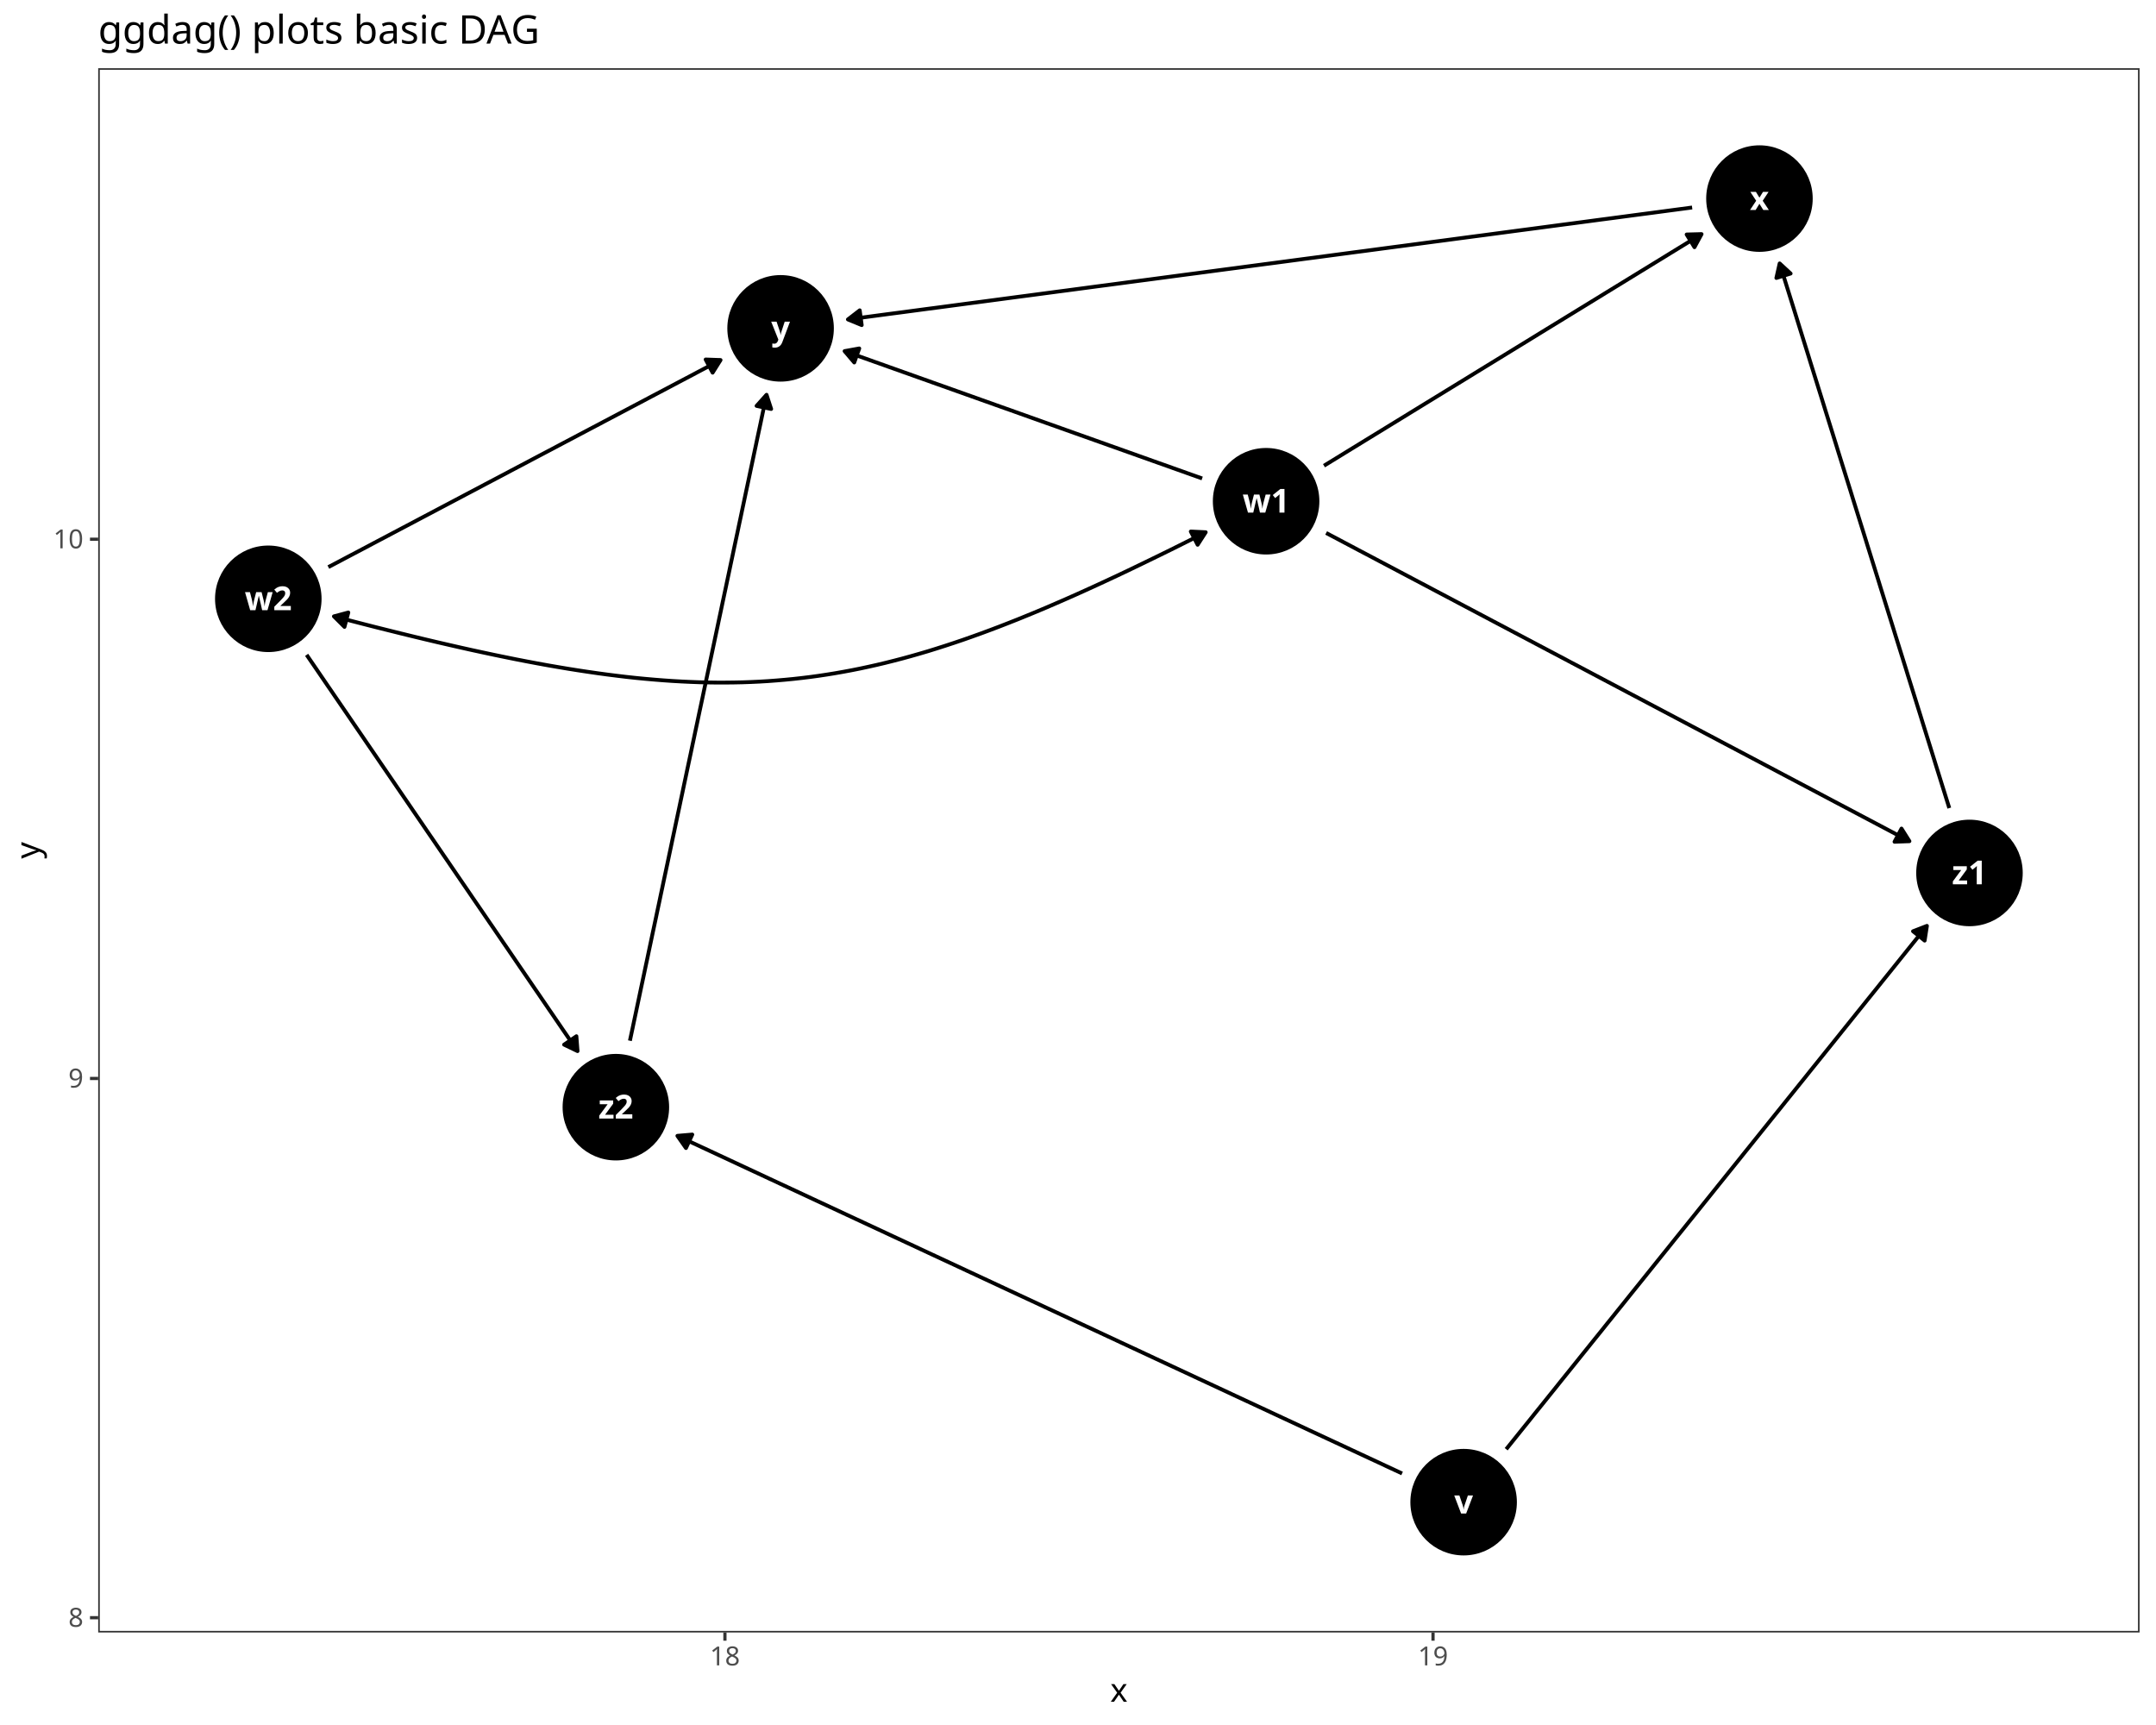
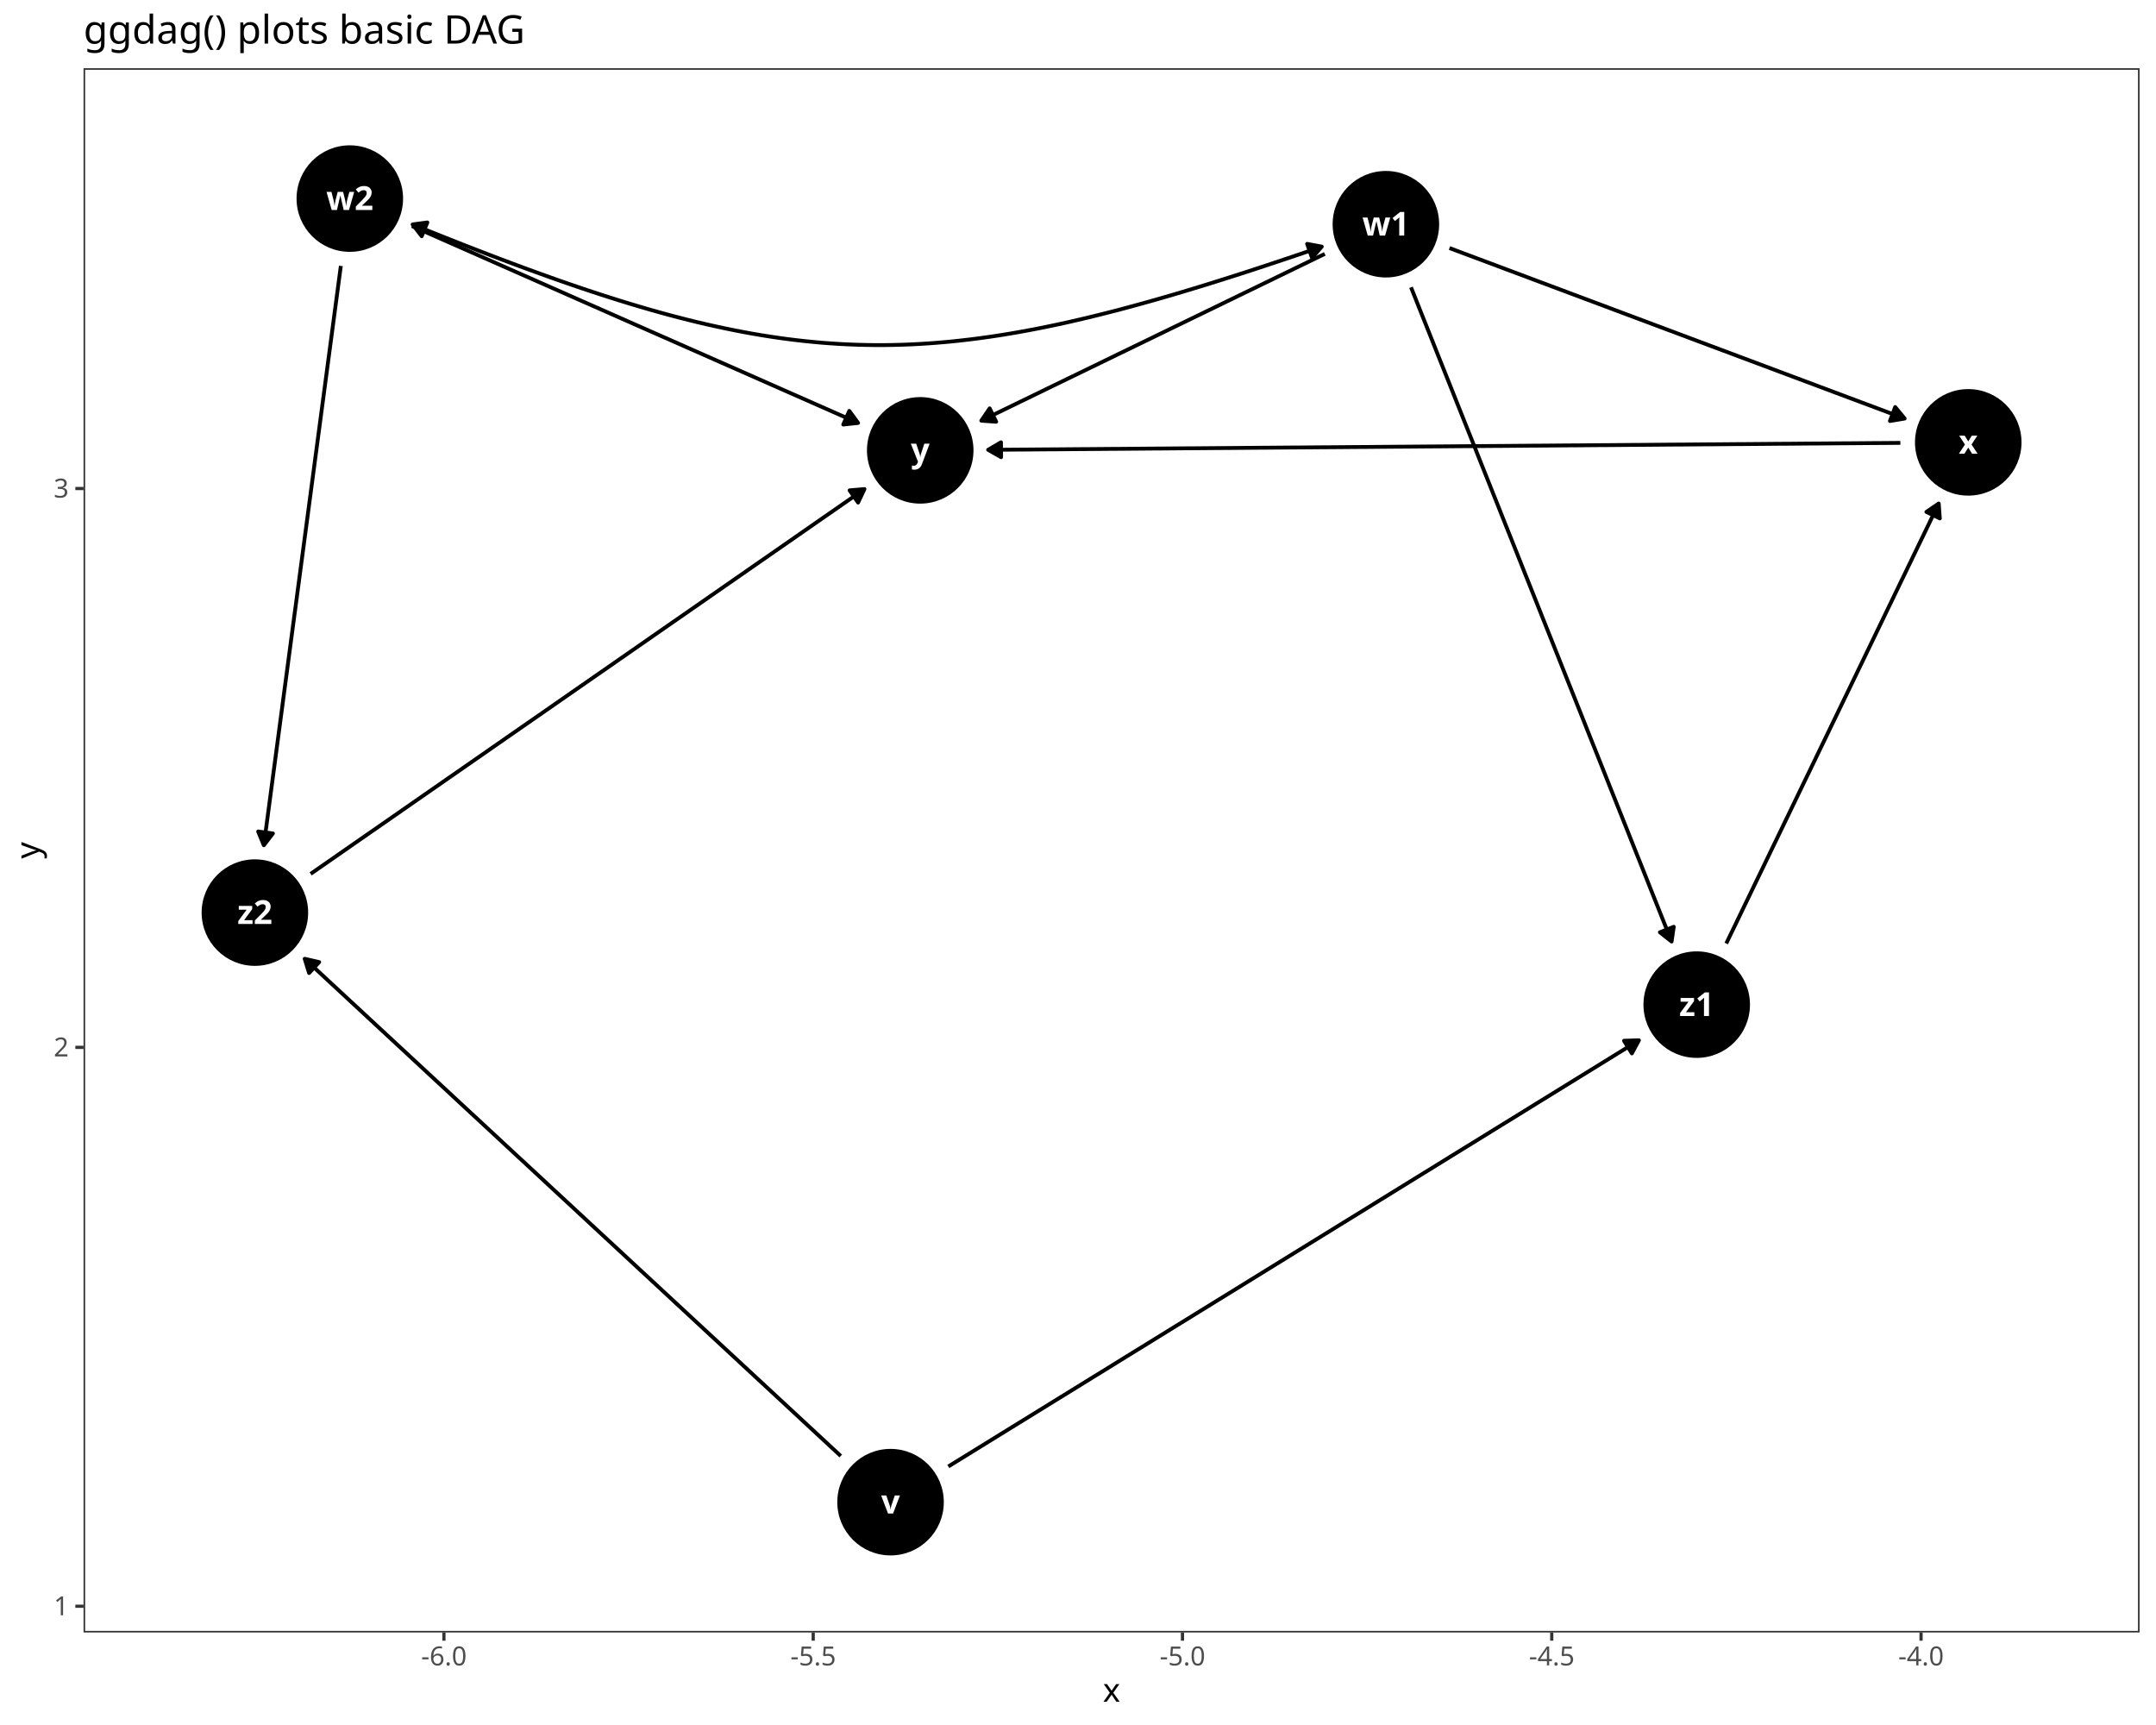
<svg xmlns="http://www.w3.org/2000/svg" class="svglite" data-engine-version="2.0" width="720.00pt" height="576.00pt" viewBox="0 0 720.00 576.00">
  <defs>
    <style type="text/css">
    .svglite line, .svglite polyline, .svglite polygon, .svglite path, .svglite rect, .svglite circle {
      fill: none;
      stroke: #000000;
      stroke-linecap: round;
      stroke-linejoin: round;
      stroke-miterlimit: 10.00;
    }
  </style>
  </defs>
  <rect width="100%" height="100%" style="stroke: none; fill: #FFFFFF;" />
  <defs>
    <clipPath id="cpMC4wMHw3MjAuMDB8MC4wMHw1NzYuMDA=">
      <rect x="0.00" y="0.00" width="720.00" height="576.00" />
    </clipPath>
  </defs>
  <g clip-path="url(#cpMC4wMHw3MjAuMDB8MC4wMHw1NzYuMDA=)">
    <rect x="0.00" y="0.00" width="720.00" height="576.00" style="stroke-width: 1.07; stroke: #FFFFFF; fill: #FFFFFF;" />
  </g>
  <defs>
-     <clipPath id="cpMzIuNzl8NzE0LjUyfDIyLjc4fDU0NS4xMQ==">
-       <rect x="32.79" y="22.78" width="681.73" height="522.33" />
+     <clipPath id="cpMjcuOTB8NzE0LjUyfDIyLjc4fDU0NS4xMQ==">
+       <rect x="27.90" y="22.78" width="686.62" height="522.33" />
    </clipPath>
  </defs>
-   <g clip-path="url(#cpMzIuNzl8NzE0LjUyfDIyLjc4fDU0NS4xMQ==)">
-     <rect x="32.79" y="22.78" width="681.73" height="522.33" style="stroke-width: 1.07; stroke: none; fill: #FFFFFF;" />
-     <polyline points="502.99,483.91 504.14,482.49 505.85,480.36 507.55,478.24 509.26,476.12 510.97,474.00 512.67,471.87 514.38,469.75 516.09,467.63 517.79,465.51 519.50,463.39 521.20,461.26 522.91,459.14 524.62,457.02 526.32,454.90 528.03,452.77 529.74,450.65 531.44,448.53 533.15,446.41 534.86,444.29 536.56,442.16 538.27,440.04 539.97,437.92 541.68,435.80 543.39,433.67 545.09,431.55 546.80,429.43 548.51,427.31 550.21,425.19 551.92,423.06 553.62,420.94 555.33,418.82 557.04,416.70 558.74,414.57 560.45,412.45 562.16,410.33 563.86,408.21 565.57,406.09 567.28,403.96 568.98,401.84 570.69,399.72 572.39,397.60 574.10,395.47 575.81,393.35 577.51,391.23 579.22,389.11 580.93,386.99 582.63,384.86 584.34,382.74 586.04,380.62 587.75,378.50 589.46,376.37 591.16,374.25 592.87,372.13 594.58,370.01 596.28,367.89 597.99,365.76 599.70,363.64 601.40,361.52 603.11,359.40 604.81,357.27 606.52,355.15 608.23,353.03 609.93,350.91 611.64,348.79 613.35,346.66 615.05,344.54 616.76,342.42 618.46,340.30 620.17,338.17 621.88,336.05 623.58,333.93 625.29,331.81 627.00,329.69 628.70,327.56 630.41,325.44 632.12,323.32 633.82,321.20 635.53,319.07 637.23,316.95 638.94,314.83 640.65,312.71 642.35,310.59 643.50,309.16 " style="stroke-width: 1.28; stroke-linecap: butt;" />
-     <polygon points="642.74,314.08 643.50,309.16 638.86,310.96 " style="stroke-width: 1.28; stroke-linecap: butt; fill: #000000;" />
-     <polyline points="468.23,492.01 465.91,490.93 463.05,489.60 460.19,488.26 457.33,486.93 454.47,485.60 451.61,484.27 448.75,482.93 445.89,481.60 443.03,480.27 440.17,478.94 437.31,477.61 434.45,476.27 431.59,474.94 428.73,473.61 425.87,472.28 423.01,470.94 420.15,469.61 417.29,468.28 414.43,466.95 411.57,465.62 408.71,464.28 405.85,462.95 402.99,461.62 400.13,460.29 397.27,458.95 394.41,457.62 391.55,456.29 388.69,454.96 385.83,453.63 382.97,452.29 380.11,450.96 377.25,449.63 374.39,448.30 371.53,446.96 368.67,445.63 365.82,444.30 362.96,442.97 360.10,441.64 357.24,440.30 354.38,438.97 351.52,437.64 348.66,436.31 345.80,434.97 342.94,433.64 340.08,432.31 337.22,430.98 334.36,429.65 331.50,428.31 328.64,426.98 325.78,425.65 322.92,424.32 320.06,422.98 317.20,421.65 314.34,420.32 311.48,418.99 308.62,417.66 305.76,416.32 302.90,414.99 300.04,413.66 297.18,412.33 294.32,410.99 291.46,409.66 288.60,408.33 285.74,407.00 282.88,405.67 280.02,404.33 277.16,403.00 274.30,401.67 271.44,400.34 268.58,399.00 265.72,397.67 262.86,396.34 260.00,395.01 257.14,393.68 254.28,392.34 251.42,391.01 248.57,389.68 245.71,388.35 242.85,387.01 239.99,385.68 237.13,384.35 234.27,383.02 231.41,381.69 228.55,380.35 226.22,379.27 " style="stroke-width: 1.28; stroke-linecap: butt;" />
-     <polygon points="231.19,378.84 226.22,379.27 229.08,383.35 " style="stroke-width: 1.28; stroke-linecap: butt; fill: #000000;" />
-     <polyline points="442.15,155.51 442.79,155.12 444.45,154.10 446.12,153.08 447.78,152.06 449.45,151.03 451.11,150.01 452.78,148.99 454.44,147.97 456.10,146.95 457.77,145.93 459.43,144.91 461.10,143.89 462.76,142.87 464.42,141.85 466.09,140.83 467.75,139.81 469.42,138.79 471.08,137.76 472.75,136.74 474.41,135.72 476.07,134.70 477.74,133.68 479.40,132.66 481.07,131.64 482.73,130.62 484.39,129.60 486.06,128.58 487.72,127.56 489.39,126.54 491.05,125.52 492.72,124.49 494.38,123.47 496.04,122.45 497.71,121.43 499.37,120.41 501.04,119.39 502.70,118.37 504.36,117.35 506.03,116.33 507.69,115.31 509.36,114.29 511.02,113.27 512.68,112.25 514.35,111.22 516.01,110.20 517.68,109.18 519.34,108.16 521.01,107.14 522.67,106.12 524.33,105.10 526.00,104.08 527.66,103.06 529.33,102.04 530.99,101.02 532.65,100.00 534.32,98.98 535.98,97.95 537.65,96.93 539.31,95.91 540.98,94.89 542.64,93.87 544.30,92.85 545.97,91.83 547.63,90.81 549.30,89.79 550.96,88.77 552.62,87.75 554.29,86.73 555.95,85.71 557.62,84.68 559.28,83.66 560.95,82.64 562.61,81.62 564.27,80.60 565.94,79.58 567.60,78.56 568.24,78.17 " style="stroke-width: 1.28; stroke-linecap: butt;" />
-     <polygon points="565.87,82.55 568.24,78.17 563.26,78.30 " style="stroke-width: 1.28; stroke-linecap: butt; fill: #000000;" />
-     <polyline points="401.46,159.76 399.89,159.20 398.25,158.62 396.62,158.04 394.98,157.45 393.34,156.87 391.70,156.29 390.07,155.70 388.43,155.12 386.79,154.54 385.15,153.96 383.51,153.37 381.88,152.79 380.24,152.21 378.60,151.62 376.96,151.04 375.33,150.46 373.69,149.87 372.05,149.29 370.41,148.71 368.78,148.12 367.14,147.54 365.50,146.96 363.86,146.37 362.22,145.79 360.59,145.21 358.95,144.63 357.31,144.04 355.67,143.46 354.04,142.88 352.40,142.29 350.76,141.71 349.12,141.13 347.48,140.54 345.85,139.96 344.21,139.38 342.57,138.79 340.93,138.21 339.30,137.63 337.66,137.04 336.02,136.46 334.38,135.88 332.74,135.30 331.11,134.71 329.47,134.13 327.83,133.55 326.19,132.96 324.56,132.38 322.92,131.80 321.28,131.21 319.64,130.63 318.01,130.05 316.37,129.46 314.73,128.88 313.09,128.30 311.45,127.72 309.82,127.13 308.18,126.55 306.54,125.97 304.90,125.38 303.27,124.80 301.63,124.22 299.99,123.63 298.35,123.05 296.71,122.47 295.08,121.88 293.44,121.30 291.80,120.72 290.16,120.13 288.53,119.55 286.89,118.97 285.25,118.39 283.61,117.80 282.05,117.24 " style="stroke-width: 1.28; stroke-linecap: butt;" />
-     <polygon points="286.95,116.35 282.05,117.24 285.28,121.04 " style="stroke-width: 1.28; stroke-linecap: butt; fill: #000000;" />
-     <polyline points="442.87,177.96 444.17,178.65 446.55,179.90 448.92,181.16 451.29,182.41 453.66,183.67 456.04,184.92 458.41,186.17 460.78,187.43 463.16,188.68 465.53,189.93 467.90,191.19 470.27,192.44 472.65,193.70 475.02,194.95 477.39,196.20 479.76,197.46 482.14,198.71 484.51,199.96 486.88,201.22 489.25,202.47 491.63,203.73 494.00,204.98 496.37,206.23 498.74,207.49 501.12,208.74 503.49,209.99 505.86,211.25 508.24,212.50 510.61,213.75 512.98,215.01 515.35,216.26 517.73,217.52 520.10,218.77 522.47,220.02 524.84,221.28 527.22,222.53 529.59,223.78 531.96,225.04 534.33,226.29 536.71,227.55 539.08,228.80 541.45,230.05 543.82,231.31 546.20,232.56 548.57,233.81 550.94,235.07 553.31,236.32 555.69,237.58 558.06,238.83 560.43,240.08 562.81,241.34 565.18,242.59 567.55,243.84 569.92,245.10 572.30,246.35 574.67,247.61 577.04,248.86 579.41,250.11 581.79,251.37 584.16,252.62 586.53,253.87 588.90,255.13 591.28,256.38 593.65,257.64 596.02,258.89 598.39,260.14 600.77,261.40 603.14,262.65 605.51,263.90 607.89,265.16 610.26,266.41 612.63,267.67 615.00,268.92 617.38,270.17 619.75,271.43 622.12,272.68 624.49,273.93 626.87,275.19 629.24,276.44 631.61,277.70 633.98,278.95 636.36,280.20 637.66,280.89 " style="stroke-width: 1.28; stroke-linecap: butt;" />
-     <polygon points="632.68,281.08 637.66,280.89 635.01,276.67 " style="stroke-width: 1.28; stroke-linecap: butt; fill: #000000;" />
-     <polyline points="109.66,189.36 110.34,189.00 112.07,188.09 113.80,187.18 115.53,186.26 117.25,185.35 118.98,184.44 120.71,183.53 122.44,182.62 124.17,181.70 125.89,180.79 127.62,179.88 129.35,178.97 131.08,178.05 132.81,177.14 134.53,176.23 136.26,175.32 137.99,174.41 139.72,173.49 141.45,172.58 143.17,171.67 144.90,170.76 146.63,169.84 148.36,168.93 150.09,168.02 151.81,167.11 153.54,166.20 155.27,165.28 157.00,164.37 158.73,163.46 160.46,162.55 162.18,161.63 163.91,160.72 165.64,159.81 167.37,158.90 169.10,157.99 170.82,157.07 172.55,156.16 174.28,155.25 176.01,154.34 177.74,153.42 179.46,152.51 181.19,151.60 182.92,150.69 184.65,149.78 186.38,148.86 188.10,147.95 189.83,147.04 191.56,146.13 193.29,145.21 195.02,144.30 196.74,143.39 198.47,142.48 200.20,141.57 201.93,140.65 203.66,139.74 205.39,138.83 207.11,137.92 208.84,137.01 210.57,136.09 212.30,135.18 214.03,134.27 215.75,133.36 217.48,132.44 219.21,131.53 220.94,130.62 222.67,129.71 224.39,128.80 226.12,127.88 227.85,126.97 229.58,126.06 231.31,125.15 233.03,124.23 234.76,123.32 236.49,122.41 238.22,121.50 239.95,120.59 240.63,120.22 " style="stroke-width: 1.28; stroke-linecap: butt;" />
-     <polygon points="237.98,124.44 240.63,120.22 235.65,120.04 " style="stroke-width: 1.28; stroke-linecap: butt; fill: #000000;" />
-     <polyline points="102.40,218.67 102.50,218.81 103.67,220.52 104.85,222.24 106.02,223.95 107.19,225.67 108.36,227.38 109.53,229.10 110.71,230.81 111.88,232.53 113.05,234.24 114.22,235.95 115.40,237.67 116.57,239.38 117.74,241.10 118.91,242.81 120.09,244.53 121.26,246.24 122.43,247.96 123.60,249.67 124.78,251.39 125.95,253.10 127.12,254.82 128.29,256.53 129.46,258.24 130.64,259.96 131.81,261.67 132.98,263.39 134.15,265.10 135.33,266.82 136.50,268.53 137.67,270.25 138.84,271.96 140.02,273.68 141.19,275.39 142.36,277.11 143.53,278.82 144.71,280.53 145.88,282.25 147.05,283.96 148.22,285.68 149.40,287.39 150.57,289.11 151.74,290.82 152.91,292.54 154.08,294.25 155.26,295.97 156.43,297.68 157.60,299.40 158.77,301.11 159.95,302.83 161.12,304.54 162.29,306.25 163.46,307.97 164.64,309.68 165.81,311.40 166.98,313.11 168.15,314.83 169.33,316.54 170.50,318.26 171.67,319.97 172.84,321.69 174.01,323.40 175.19,325.12 176.36,326.83 177.53,328.54 178.70,330.26 179.88,331.97 181.05,333.69 182.22,335.40 183.39,337.12 184.57,338.83 185.74,340.55 186.91,342.26 188.08,343.98 189.26,345.69 190.43,347.41 191.60,349.12 192.77,350.83 192.87,350.98 " style="stroke-width: 1.28; stroke-linecap: butt;" />
-     <polygon points="188.38,348.82 192.87,350.98 192.49,346.01 " style="stroke-width: 1.28; stroke-linecap: butt; fill: #000000;" />
-     <polyline points="565.09,69.29 564.46,69.37 561.16,69.81 557.85,70.25 554.55,70.69 551.25,71.13 547.95,71.56 544.65,72.00 541.35,72.44 538.04,72.88 534.74,73.31 531.44,73.75 528.14,74.19 524.84,74.63 521.53,75.06 518.23,75.50 514.93,75.94 511.63,76.38 508.33,76.81 505.02,77.25 501.72,77.69 498.42,78.13 495.12,78.57 491.82,79.00 488.51,79.44 485.21,79.88 481.91,80.32 478.61,80.75 475.31,81.19 472.01,81.63 468.70,82.07 465.40,82.50 462.10,82.94 458.80,83.38 455.50,83.82 452.19,84.25 448.89,84.69 445.59,85.13 442.29,85.57 438.99,86.01 435.68,86.44 432.38,86.88 429.08,87.32 425.78,87.76 422.48,88.19 419.17,88.63 415.87,89.07 412.57,89.51 409.27,89.94 405.97,90.38 402.67,90.82 399.36,91.26 396.06,91.69 392.76,92.13 389.46,92.57 386.16,93.01 382.85,93.45 379.55,93.88 376.25,94.32 372.95,94.76 369.65,95.20 366.34,95.63 363.04,96.07 359.74,96.51 356.44,96.95 353.14,97.38 349.84,97.82 346.53,98.26 343.23,98.70 339.93,99.13 336.63,99.57 333.33,100.01 330.02,100.45 326.72,100.89 323.42,101.32 320.12,101.76 316.82,102.20 313.51,102.64 310.21,103.07 306.91,103.51 303.61,103.95 300.31,104.39 297.00,104.82 293.70,105.26 290.40,105.70 287.10,106.14 283.80,106.57 283.16,106.66 " style="stroke-width: 1.28; stroke-linecap: butt;" />
-     <polygon points="287.11,103.62 283.16,106.66 287.77,108.56 " style="stroke-width: 1.28; stroke-linecap: butt; fill: #000000;" />
-     <polyline points="650.97,269.83 650.63,268.74 649.92,266.47 649.21,264.19 648.50,261.92 647.79,259.64 647.08,257.37 646.37,255.09 645.67,252.82 644.96,250.55 644.25,248.27 643.54,246.00 642.83,243.72 642.12,241.45 641.42,239.17 640.71,236.90 640.00,234.62 639.29,232.35 638.58,230.07 637.87,227.80 637.16,225.53 636.46,223.25 635.75,220.98 635.04,218.70 634.33,216.43 633.62,214.15 632.91,211.88 632.21,209.60 631.50,207.33 630.79,205.06 630.08,202.78 629.37,200.51 628.66,198.23 627.95,195.96 627.25,193.68 626.54,191.41 625.83,189.13 625.12,186.86 624.41,184.58 623.70,182.31 623.00,180.04 622.29,177.76 621.58,175.49 620.87,173.21 620.16,170.94 619.45,168.66 618.74,166.39 618.04,164.11 617.33,161.84 616.62,159.57 615.91,157.29 615.20,155.02 614.49,152.74 613.78,150.47 613.08,148.19 612.37,145.92 611.66,143.64 610.95,141.37 610.24,139.09 609.53,136.82 608.83,134.55 608.12,132.27 607.41,130.00 606.70,127.72 605.99,125.45 605.28,123.17 604.57,120.90 603.87,118.62 603.16,116.35 602.45,114.08 601.74,111.80 601.03,109.53 600.32,107.25 599.62,104.98 598.91,102.70 598.20,100.43 597.49,98.15 596.78,95.88 596.07,93.60 595.36,91.33 594.66,89.06 594.32,87.96 " style="stroke-width: 1.28; stroke-linecap: butt;" />
-     <polygon points="597.98,91.34 594.32,87.96 593.22,92.82 " style="stroke-width: 1.28; stroke-linecap: butt; fill: #000000;" />
-     <polyline points="210.36,347.51 210.67,346.05 211.23,343.43 211.78,340.80 212.34,338.17 212.89,335.55 213.45,332.92 214.00,330.29 214.56,327.67 215.12,325.04 215.67,322.41 216.23,319.79 216.78,317.16 217.34,314.53 217.89,311.90 218.45,309.28 219.01,306.65 219.56,304.02 220.12,301.40 220.67,298.77 221.23,296.14 221.78,293.52 222.34,290.89 222.90,288.26 223.45,285.64 224.01,283.01 224.56,280.38 225.12,277.76 225.67,275.13 226.23,272.50 226.79,269.88 227.34,267.25 227.90,264.62 228.45,261.99 229.01,259.37 229.56,256.74 230.12,254.11 230.68,251.49 231.23,248.86 231.79,246.23 232.34,243.61 232.90,240.98 233.45,238.35 234.01,235.73 234.57,233.10 235.12,230.47 235.68,227.85 236.23,225.22 236.79,222.59 237.34,219.97 237.90,217.34 238.46,214.71 239.01,212.09 239.57,209.46 240.12,206.83 240.68,204.20 241.23,201.58 241.79,198.95 242.35,196.32 242.90,193.70 243.46,191.07 244.01,188.44 244.57,185.82 245.12,183.19 245.68,180.56 246.24,177.94 246.79,175.31 247.35,172.68 247.90,170.06 248.46,167.43 249.01,164.80 249.57,162.18 250.13,159.55 250.68,156.92 251.24,154.29 251.79,151.67 252.35,149.04 252.90,146.41 253.46,143.79 254.02,141.16 254.57,138.53 255.13,135.91 255.68,133.28 255.99,131.82 " style="stroke-width: 1.28; stroke-linecap: butt;" />
-     <polygon points="257.53,136.56 255.99,131.82 252.66,135.53 " style="stroke-width: 1.28; stroke-linecap: butt; fill: #000000;" />
-     <polyline points="402.65,177.72 402.56,177.77 398.67,179.73 394.85,181.64 391.08,183.52 387.35,185.35 383.68,187.14 380.06,188.89 376.49,190.61 372.96,192.28 369.47,193.91 366.03,195.50 362.63,197.05 359.28,198.56 355.96,200.03 352.67,201.46 349.43,202.86 346.22,204.21 343.04,205.52 339.90,206.80 336.78,208.03 333.70,209.23 330.64,210.39 327.61,211.51 324.61,212.59 321.63,213.64 318.67,214.64 315.73,215.61 312.82,216.54 309.92,217.44 307.04,218.29 304.17,219.11 301.32,219.89 298.48,220.63 295.65,221.34 292.83,222.01 290.02,222.64 287.22,223.24 284.42,223.80 281.63,224.32 278.84,224.81 276.06,225.26 273.27,225.68 270.48,226.06 267.69,226.40 264.90,226.71 262.10,226.98 259.29,227.22 256.48,227.43 253.65,227.60 250.82,227.73 247.97,227.83 245.11,227.89 242.24,227.92 239.34,227.92 236.44,227.88 233.51,227.81 230.56,227.70 227.59,227.56 224.59,227.39 221.57,227.18 218.53,226.94 215.46,226.67 212.36,226.37 209.23,226.03 206.06,225.65 202.87,225.25 199.64,224.81 196.37,224.34 193.07,223.84 189.73,223.31 186.34,222.74 182.92,222.15 179.46,221.52 175.95,220.86 172.39,220.17 168.79,219.44 165.14,218.69 161.44,217.90 157.69,217.09 153.88,216.24 150.03,215.36 146.12,214.46 142.15,213.52 138.12,212.55 134.03,211.55 129.89,210.52 125.68,209.47 121.41,208.38 117.07,207.26 112.66,206.12 111.51,205.81 " style="stroke-width: 1.28; stroke-linecap: butt;" />
-     <polygon points="399.95,181.91 402.65,177.72 397.67,177.48 " style="stroke-width: 1.28; stroke-linecap: butt; fill: #000000;" />
-     <polygon points="116.32,204.52 111.51,205.81 115.04,209.33 " style="stroke-width: 1.28; stroke-linecap: butt; fill: #000000;" />
-     <circle cx="488.78" cy="501.59" r="17.43" style="stroke-width: 0.71; fill: #000000;" />
-     <circle cx="422.82" cy="167.37" r="17.43" style="stroke-width: 0.71; fill: #000000;" />
-     <circle cx="89.60" cy="199.95" r="17.43" style="stroke-width: 0.71; fill: #000000;" />
-     <circle cx="587.57" cy="66.31" r="17.43" style="stroke-width: 0.71; fill: #000000;" />
-     <circle cx="657.71" cy="291.49" r="17.43" style="stroke-width: 0.71; fill: #000000;" />
-     <circle cx="205.67" cy="369.70" r="17.43" style="stroke-width: 0.71; fill: #000000;" />
-     <circle cx="260.68" cy="109.64" r="17.43" style="stroke-width: 0.71; fill: #000000;" />
-     <text x="488.78" y="505.38" text-anchor="middle" style="font-size: 11.04px; font-weight: bold; fill: #FFFFFF; font-family: sans;" textLength="5.52px" lengthAdjust="spacingAndGlyphs">v</text>
-     <text x="422.82" y="171.17" text-anchor="middle" style="font-size: 11.04px; font-weight: bold; fill: #FFFFFF; font-family: sans;" textLength="14.12px" lengthAdjust="spacingAndGlyphs">w1</text>
-     <text x="89.60" y="203.75" text-anchor="middle" style="font-size: 11.04px; font-weight: bold; fill: #FFFFFF; font-family: sans;" textLength="14.12px" lengthAdjust="spacingAndGlyphs">w2</text>
-     <text x="587.57" y="70.11" text-anchor="middle" style="font-size: 11.04px; font-weight: bold; fill: #FFFFFF; font-family: sans;" textLength="5.52px" lengthAdjust="spacingAndGlyphs">x</text>
-     <text x="657.71" y="295.28" text-anchor="middle" style="font-size: 11.04px; font-weight: bold; fill: #FFFFFF; font-family: sans;" textLength="11.66px" lengthAdjust="spacingAndGlyphs">z1</text>
-     <text x="205.67" y="373.49" text-anchor="middle" style="font-size: 11.04px; font-weight: bold; fill: #FFFFFF; font-family: sans;" textLength="11.66px" lengthAdjust="spacingAndGlyphs">z2</text>
-     <text x="260.68" y="113.44" text-anchor="middle" style="font-size: 11.04px; font-weight: bold; fill: #FFFFFF; font-family: sans;" textLength="5.52px" lengthAdjust="spacingAndGlyphs">y</text>
-     <rect x="32.79" y="22.78" width="681.73" height="522.33" style="stroke-width: 1.07; stroke: #333333;" />
+   <g clip-path="url(#cpMjcuOTB8NzE0LjUyfDIyLjc4fDU0NS4xMQ==)">
+     <rect x="27.90" y="22.78" width="686.62" height="522.33" style="stroke-width: 1.07; stroke: none; fill: #FFFFFF;" />
+     <polyline points="316.70,489.68 319.16,488.16 321.88,486.48 324.60,484.80 327.31,483.13 330.03,481.45 332.75,479.77 335.47,478.09 338.19,476.41 340.91,474.74 343.63,473.06 346.35,471.38 349.07,469.70 351.79,468.02 354.51,466.35 357.23,464.67 359.95,462.99 362.67,461.31 365.39,459.63 368.11,457.96 370.83,456.28 373.54,454.60 376.26,452.92 378.98,451.24 381.70,449.57 384.42,447.89 387.14,446.21 389.86,444.53 392.58,442.85 395.30,441.18 398.02,439.50 400.74,437.82 403.46,436.14 406.18,434.46 408.90,432.79 411.62,431.11 414.34,429.43 417.06,427.75 419.77,426.07 422.49,424.40 425.21,422.72 427.93,421.04 430.65,419.36 433.37,417.68 436.09,416.01 438.81,414.33 441.53,412.65 444.25,410.97 446.97,409.29 449.69,407.62 452.41,405.94 455.13,404.26 457.85,402.58 460.57,400.90 463.29,399.23 466.00,397.55 468.72,395.87 471.44,394.19 474.16,392.51 476.88,390.84 479.60,389.16 482.32,387.48 485.04,385.80 487.76,384.12 490.48,382.45 493.20,380.77 495.92,379.09 498.64,377.41 501.36,375.73 504.08,374.06 506.80,372.38 509.52,370.70 512.23,369.02 514.95,367.34 517.67,365.67 520.39,363.99 523.11,362.31 525.83,360.63 528.55,358.95 531.27,357.28 533.99,355.60 536.71,353.92 539.43,352.24 542.15,350.56 544.87,348.89 547.32,347.37 " style="stroke-width: 1.28; stroke-linecap: butt;" />
+     <polygon points="544.96,351.75 547.32,347.37 542.34,347.52 " style="stroke-width: 1.28; stroke-linecap: butt; fill: #000000;" />
+     <polyline points="280.77,486.17 280.25,485.68 278.10,483.69 275.96,481.70 273.81,479.71 271.67,477.72 269.53,475.74 267.38,473.75 265.24,471.76 263.09,469.77 260.95,467.78 258.80,465.79 256.66,463.80 254.52,461.82 252.37,459.83 250.23,457.84 248.08,455.85 245.94,453.86 243.79,451.87 241.65,449.89 239.51,447.90 237.36,445.91 235.22,443.92 233.07,441.93 230.93,439.94 228.78,437.95 226.64,435.97 224.50,433.98 222.35,431.99 220.21,430.00 218.06,428.01 215.92,426.02 213.77,424.04 211.63,422.05 209.49,420.06 207.34,418.07 205.20,416.08 203.05,414.09 200.91,412.11 198.76,410.12 196.62,408.13 194.48,406.14 192.33,404.15 190.19,402.16 188.04,400.17 185.90,398.19 183.75,396.20 181.61,394.21 179.47,392.22 177.32,390.23 175.18,388.24 173.03,386.26 170.89,384.27 168.74,382.28 166.60,380.29 164.46,378.30 162.31,376.31 160.17,374.32 158.02,372.34 155.88,370.35 153.73,368.36 151.59,366.37 149.45,364.38 147.30,362.39 145.16,360.41 143.01,358.42 140.87,356.43 138.72,354.44 136.58,352.45 134.44,350.46 132.29,348.48 130.15,346.49 128.00,344.50 125.86,342.51 123.71,340.52 121.57,338.53 119.43,336.54 117.28,334.56 115.14,332.57 112.99,330.58 110.85,328.59 108.70,326.60 106.56,324.61 104.42,322.63 102.27,320.64 101.75,320.15 " style="stroke-width: 1.28; stroke-linecap: butt;" />
+     <polygon points="106.60,321.26 101.75,320.15 103.22,324.91 " style="stroke-width: 1.28; stroke-linecap: butt; fill: #000000;" />
+     <polyline points="484.05,82.83 484.43,82.96 486.39,83.70 488.36,84.44 490.32,85.17 492.29,85.91 494.25,86.64 496.21,87.38 498.18,88.11 500.14,88.85 502.11,89.59 504.07,90.32 506.04,91.06 508.00,91.79 509.97,92.53 511.93,93.27 513.89,94.00 515.86,94.74 517.82,95.47 519.79,96.21 521.75,96.94 523.72,97.68 525.68,98.42 527.65,99.15 529.61,99.89 531.58,100.62 533.54,101.36 535.50,102.09 537.47,102.83 539.43,103.57 541.40,104.30 543.36,105.04 545.33,105.77 547.29,106.51 549.26,107.24 551.22,107.98 553.18,108.72 555.15,109.45 557.11,110.19 559.08,110.92 561.04,111.66 563.01,112.39 564.97,113.13 566.94,113.87 568.90,114.60 570.86,115.34 572.83,116.07 574.79,116.81 576.76,117.54 578.72,118.28 580.69,119.02 582.65,119.75 584.62,120.49 586.58,121.22 588.55,121.96 590.51,122.69 592.47,123.43 594.44,124.17 596.40,124.90 598.37,125.64 600.33,126.37 602.30,127.11 604.26,127.84 606.23,128.58 608.19,129.32 610.15,130.05 612.12,130.79 614.08,131.52 616.05,132.26 618.01,133.00 619.98,133.73 621.94,134.47 623.91,135.20 625.87,135.94 627.83,136.67 629.80,137.41 631.76,138.15 633.73,138.88 635.69,139.62 636.07,139.76 " style="stroke-width: 1.28; stroke-linecap: butt;" />
+     <polygon points="631.15,140.58 636.07,139.76 632.90,135.91 " style="stroke-width: 1.28; stroke-linecap: butt; fill: #000000;" />
+     <polyline points="442.42,84.78 442.40,84.79 440.83,85.55 439.26,86.31 437.69,87.07 436.11,87.84 434.54,88.60 432.97,89.36 431.40,90.13 429.83,90.89 428.26,91.65 426.69,92.41 425.12,93.18 423.55,93.94 421.98,94.70 420.41,95.46 418.84,96.23 417.27,96.99 415.69,97.75 414.12,98.51 412.55,99.28 410.98,100.04 409.41,100.80 407.84,101.57 406.27,102.33 404.70,103.09 403.13,103.85 401.56,104.62 399.99,105.38 398.42,106.14 396.84,106.90 395.27,107.67 393.70,108.43 392.13,109.19 390.56,109.95 388.99,110.72 387.42,111.48 385.85,112.24 384.28,113.01 382.71,113.77 381.14,114.53 379.57,115.29 378.00,116.06 376.42,116.82 374.85,117.58 373.28,118.34 371.71,119.11 370.14,119.87 368.57,120.63 367.00,121.40 365.43,122.16 363.86,122.92 362.29,123.68 360.72,124.45 359.15,125.21 357.57,125.97 356.00,126.73 354.43,127.50 352.86,128.26 351.29,129.02 349.72,129.78 348.15,130.55 346.58,131.31 345.01,132.07 343.44,132.84 341.87,133.60 340.30,134.36 338.73,135.12 337.15,135.89 335.58,136.65 334.01,137.41 332.44,138.17 330.87,138.94 329.30,139.70 327.73,140.46 327.71,140.47 " style="stroke-width: 1.28; stroke-linecap: butt;" />
+     <polygon points="330.50,136.35 327.71,140.47 332.68,140.83 " style="stroke-width: 1.28; stroke-linecap: butt; fill: #000000;" />
+     <polyline points="471.21,95.94 472.26,98.56 473.30,101.19 474.35,103.83 475.40,106.46 476.45,109.09 477.50,111.72 478.55,114.35 479.59,116.99 480.64,119.62 481.69,122.25 482.74,124.88 483.79,127.52 484.84,130.15 485.89,132.78 486.93,135.41 487.98,138.04 489.03,140.68 490.08,143.31 491.13,145.94 492.18,148.57 493.23,151.21 494.27,153.84 495.32,156.47 496.37,159.10 497.42,161.73 498.47,164.37 499.52,167.00 500.57,169.63 501.61,172.26 502.66,174.90 503.71,177.53 504.76,180.16 505.81,182.79 506.86,185.42 507.91,188.06 508.95,190.69 510.00,193.32 511.05,195.95 512.10,198.59 513.15,201.22 514.20,203.85 515.24,206.48 516.29,209.11 517.34,211.75 518.39,214.38 519.44,217.01 520.49,219.64 521.54,222.28 522.58,224.91 523.63,227.54 524.68,230.17 525.73,232.80 526.78,235.44 527.83,238.07 528.88,240.70 529.92,243.33 530.97,245.97 532.02,248.60 533.07,251.23 534.12,253.86 535.17,256.49 536.22,259.13 537.26,261.76 538.31,264.39 539.36,267.02 540.41,269.66 541.46,272.29 542.51,274.92 543.56,277.55 544.60,280.18 545.65,282.82 546.70,285.45 547.75,288.08 548.80,290.71 549.85,293.35 550.89,295.98 551.94,298.61 552.99,301.24 554.04,303.87 555.09,306.51 556.14,309.14 557.19,311.77 558.23,314.39 " style="stroke-width: 1.28; stroke-linecap: butt;" />
+     <polygon points="554.32,311.31 558.23,314.39 558.95,309.46 " style="stroke-width: 1.28; stroke-linecap: butt; fill: #000000;" />
+     <polyline points="137.56,75.47 137.98,75.65 139.91,76.50 141.83,77.35 143.75,78.20 145.68,79.05 147.60,79.90 149.53,80.75 151.45,81.60 153.37,82.44 155.30,83.29 157.22,84.14 159.15,84.99 161.07,85.84 163.00,86.69 164.92,87.54 166.84,88.39 168.77,89.24 170.69,90.09 172.62,90.94 174.54,91.79 176.47,92.63 178.39,93.48 180.31,94.33 182.24,95.18 184.16,96.03 186.09,96.88 188.01,97.73 189.93,98.58 191.86,99.43 193.78,100.28 195.71,101.13 197.63,101.98 199.56,102.82 201.48,103.67 203.40,104.52 205.33,105.37 207.25,106.22 209.18,107.07 211.10,107.92 213.02,108.77 214.95,109.62 216.87,110.47 218.80,111.32 220.72,112.17 222.65,113.01 224.57,113.86 226.49,114.71 228.42,115.56 230.34,116.41 232.27,117.26 234.19,118.11 236.11,118.96 238.04,119.81 239.96,120.66 241.89,121.51 243.81,122.35 245.74,123.20 247.66,124.05 249.58,124.90 251.51,125.75 253.43,126.60 255.36,127.45 257.28,128.30 259.20,129.15 261.13,130.00 263.05,130.85 264.98,131.70 266.90,132.54 268.83,133.39 270.75,134.24 272.67,135.09 274.60,135.94 276.52,136.79 278.45,137.64 280.37,138.49 282.30,139.34 284.22,140.19 286.14,141.04 286.56,141.22 " style="stroke-width: 1.28; stroke-linecap: butt;" />
+     <polygon points="281.61,141.76 286.56,141.22 283.62,137.20 " style="stroke-width: 1.28; stroke-linecap: butt; fill: #000000;" />
+     <polyline points="113.83,88.79 113.61,90.39 113.29,92.80 112.97,95.21 112.65,97.62 112.33,100.03 112.01,102.43 111.69,104.84 111.37,107.25 111.05,109.66 110.73,112.07 110.41,114.48 110.09,116.88 109.77,119.29 109.45,121.70 109.13,124.11 108.81,126.52 108.49,128.93 108.17,131.33 107.85,133.74 107.53,136.15 107.21,138.56 106.89,140.97 106.57,143.38 106.25,145.78 105.93,148.19 105.61,150.60 105.29,153.01 104.97,155.42 104.65,157.83 104.33,160.23 104.01,162.64 103.69,165.05 103.37,167.46 103.05,169.87 102.73,172.27 102.41,174.68 102.09,177.09 101.77,179.50 101.45,181.91 101.13,184.32 100.81,186.72 100.49,189.13 100.17,191.54 99.85,193.95 99.53,196.36 99.21,198.77 98.89,201.17 98.57,203.58 98.24,205.99 97.92,208.40 97.60,210.81 97.28,213.22 96.96,215.62 96.64,218.03 96.32,220.44 96.00,222.85 95.68,225.26 95.36,227.66 95.04,230.07 94.72,232.48 94.40,234.89 94.08,237.30 93.76,239.71 93.44,242.11 93.12,244.52 92.80,246.93 92.48,249.34 92.16,251.75 91.84,254.16 91.52,256.56 91.20,258.97 90.88,261.38 90.56,263.79 90.24,266.20 89.92,268.61 89.60,271.01 89.28,273.42 88.96,275.83 88.64,278.24 88.32,280.65 88.11,282.25 " style="stroke-width: 1.28; stroke-linecap: butt;" />
+     <polygon points="86.21,277.65 88.11,282.25 91.14,278.30 " style="stroke-width: 1.28; stroke-linecap: butt; fill: #000000;" />
+     <polyline points="634.63,147.88 632.56,147.90 629.02,147.93 625.48,147.95 621.95,147.98 618.41,148.01 614.88,148.03 611.34,148.06 607.81,148.09 604.27,148.11 600.74,148.14 597.20,148.17 593.67,148.19 590.13,148.22 586.60,148.25 583.06,148.28 579.53,148.30 575.99,148.33 572.46,148.36 568.92,148.38 565.38,148.41 561.85,148.44 558.31,148.46 554.78,148.49 551.24,148.52 547.71,148.55 544.17,148.57 540.64,148.60 537.10,148.63 533.57,148.65 530.03,148.68 526.50,148.71 522.96,148.73 519.43,148.76 515.89,148.79 512.36,148.81 508.82,148.84 505.29,148.87 501.75,148.90 498.21,148.92 494.68,148.95 491.14,148.98 487.61,149.00 484.07,149.03 480.54,149.06 477.00,149.08 473.47,149.11 469.93,149.14 466.40,149.16 462.86,149.19 459.33,149.22 455.79,149.25 452.26,149.27 448.72,149.30 445.19,149.33 441.65,149.35 438.11,149.38 434.58,149.41 431.04,149.43 427.51,149.46 423.97,149.49 420.44,149.51 416.90,149.54 413.37,149.57 409.83,149.60 406.30,149.62 402.76,149.65 399.23,149.68 395.69,149.70 392.16,149.73 388.62,149.76 385.09,149.78 381.55,149.81 378.02,149.84 374.48,149.87 370.94,149.89 367.41,149.92 363.87,149.95 360.34,149.97 356.80,150.00 353.27,150.03 349.73,150.05 346.20,150.08 342.66,150.11 339.13,150.13 335.59,150.16 332.06,150.19 329.99,150.20 " style="stroke-width: 1.28; stroke-linecap: butt;" />
+     <polygon points="334.28,147.68 329.99,150.20 334.32,152.66 " style="stroke-width: 1.28; stroke-linecap: butt; fill: #000000;" />
+     <polyline points="576.49,315.04 576.70,314.60 577.61,312.70 578.53,310.81 579.45,308.91 580.36,307.01 581.28,305.12 582.19,303.22 583.11,301.32 584.03,299.43 584.94,297.53 585.86,295.63 586.77,293.74 587.69,291.84 588.61,289.95 589.52,288.05 590.44,286.15 591.35,284.26 592.27,282.36 593.19,280.46 594.10,278.57 595.02,276.67 595.93,274.77 596.85,272.88 597.77,270.98 598.68,269.08 599.60,267.19 600.51,265.29 601.43,263.39 602.34,261.50 603.26,259.60 604.18,257.71 605.09,255.81 606.01,253.91 606.92,252.02 607.84,250.12 608.76,248.22 609.67,246.33 610.59,244.43 611.50,242.53 612.42,240.64 613.34,238.74 614.25,236.84 615.17,234.95 616.08,233.05 617.00,231.15 617.92,229.26 618.83,227.36 619.75,225.47 620.66,223.57 621.58,221.67 622.50,219.78 623.41,217.88 624.33,215.98 625.24,214.09 626.16,212.19 627.08,210.29 627.99,208.40 628.91,206.50 629.82,204.60 630.74,202.71 631.66,200.81 632.57,198.91 633.49,197.02 634.40,195.12 635.32,193.23 636.24,191.33 637.15,189.43 638.07,187.54 638.98,185.64 639.90,183.74 640.81,181.85 641.73,179.95 642.65,178.05 643.56,176.16 644.48,174.26 645.39,172.36 646.31,170.47 647.23,168.57 647.44,168.13 " style="stroke-width: 1.28; stroke-linecap: butt;" />
+     <polygon points="647.81,173.10 647.44,168.13 643.32,170.93 " style="stroke-width: 1.28; stroke-linecap: butt; fill: #000000;" />
+     <polyline points="103.74,291.79 105.32,290.70 107.56,289.14 109.81,287.58 112.05,286.02 114.29,284.46 116.54,282.90 118.78,281.34 121.03,279.78 123.27,278.22 125.52,276.67 127.76,275.11 130.00,273.55 132.25,271.99 134.49,270.43 136.74,268.87 138.98,267.31 141.23,265.75 143.47,264.19 145.72,262.63 147.96,261.07 150.20,259.51 152.45,257.96 154.69,256.40 156.94,254.84 159.18,253.28 161.43,251.72 163.67,250.16 165.91,248.60 168.16,247.04 170.40,245.48 172.65,243.92 174.89,242.36 177.14,240.81 179.38,239.25 181.63,237.69 183.87,236.13 186.11,234.57 188.36,233.01 190.60,231.45 192.85,229.89 195.09,228.33 197.34,226.77 199.58,225.21 201.82,223.66 204.07,222.10 206.31,220.54 208.56,218.98 210.80,217.42 213.05,215.86 215.29,214.30 217.53,212.74 219.78,211.18 222.02,209.62 224.27,208.06 226.51,206.51 228.76,204.95 231.00,203.39 233.25,201.83 235.49,200.27 237.73,198.71 239.98,197.15 242.22,195.59 244.47,194.03 246.71,192.47 248.96,190.91 251.20,189.35 253.44,187.80 255.69,186.24 257.93,184.68 260.18,183.12 262.42,181.56 264.67,180.00 266.91,178.44 269.16,176.88 271.40,175.32 273.64,173.76 275.89,172.20 278.13,170.65 280.38,169.09 282.62,167.53 284.87,165.97 287.11,164.41 288.69,163.31 " style="stroke-width: 1.28; stroke-linecap: butt;" />
+     <polygon points="286.56,167.82 288.69,163.31 283.72,163.73 " style="stroke-width: 1.28; stroke-linecap: butt; fill: #000000;" />
+     <polyline points="441.41,82.35 439.95,82.86 435.58,84.36 431.28,85.82 427.04,87.24 422.85,88.63 418.73,89.99 414.67,91.31 410.66,92.59 406.71,93.84 402.81,95.06 398.97,96.23 395.18,97.38 391.43,98.49 387.74,99.56 384.09,100.60 380.49,101.60 376.93,102.57 373.42,103.51 369.94,104.40 366.51,105.26 363.11,106.09 359.75,106.88 356.43,107.64 353.14,108.36 349.88,109.04 346.65,109.69 343.46,110.30 340.29,110.88 337.15,111.42 334.03,111.93 330.94,112.40 327.87,112.83 324.82,113.23 321.79,113.59 318.78,113.92 315.78,114.21 312.80,114.46 309.84,114.68 306.88,114.86 303.94,115.01 301.01,115.12 298.08,115.19 295.17,115.23 292.25,115.23 289.34,115.19 286.44,115.12 283.53,115.01 280.62,114.87 277.72,114.68 274.80,114.47 271.89,114.21 268.96,113.92 266.03,113.59 263.09,113.23 260.14,112.83 257.18,112.39 254.20,111.92 251.21,111.41 248.20,110.86 245.17,110.27 242.13,109.65 239.06,108.99 235.97,108.30 232.86,107.57 229.72,106.80 226.56,105.99 223.37,105.15 220.15,104.27 216.90,103.35 213.61,102.39 210.30,101.40 206.94,100.37 203.55,99.30 200.13,98.20 196.66,97.06 193.15,95.88 189.60,94.66 186.01,93.41 182.37,92.11 178.68,90.78 174.95,89.42 171.16,88.01 167.33,86.57 163.44,85.09 159.50,83.57 155.51,82.02 151.45,80.42 147.34,78.79 143.17,77.12 138.94,75.42 137.79,74.94 " style="stroke-width: 1.28; stroke-linecap: butt;" />
+     <polygon points="438.16,86.13 441.41,82.35 436.52,81.43 " style="stroke-width: 1.28; stroke-linecap: butt; fill: #000000;" />
+     <polygon points="142.72,74.28 137.79,74.94 140.83,78.89 " style="stroke-width: 1.28; stroke-linecap: butt; fill: #000000;" />
+     <circle cx="297.40" cy="501.59" r="17.43" style="stroke-width: 0.71; fill: #000000;" />
+     <circle cx="462.82" cy="74.87" r="17.43" style="stroke-width: 0.71; fill: #000000;" />
+     <circle cx="116.82" cy="66.31" r="17.43" style="stroke-width: 0.71; fill: #000000;" />
+     <circle cx="657.30" cy="147.71" r="17.43" style="stroke-width: 0.71; fill: #000000;" />
+     <circle cx="307.31" cy="150.38" r="17.43" style="stroke-width: 0.71; fill: #000000;" />
+     <circle cx="566.62" cy="335.46" r="17.43" style="stroke-width: 0.71; fill: #000000;" />
+     <circle cx="85.12" cy="304.73" r="17.43" style="stroke-width: 0.71; fill: #000000;" />
+     <text x="297.40" y="505.38" text-anchor="middle" style="font-size: 11.04px; font-weight: bold; fill: #FFFFFF; font-family: sans;" textLength="5.52px" lengthAdjust="spacingAndGlyphs">v</text>
+     <text x="462.82" y="78.67" text-anchor="middle" style="font-size: 11.04px; font-weight: bold; fill: #FFFFFF; font-family: sans;" textLength="14.12px" lengthAdjust="spacingAndGlyphs">w1</text>
+     <text x="116.82" y="70.11" text-anchor="middle" style="font-size: 11.04px; font-weight: bold; fill: #FFFFFF; font-family: sans;" textLength="14.12px" lengthAdjust="spacingAndGlyphs">w2</text>
+     <text x="657.30" y="151.51" text-anchor="middle" style="font-size: 11.04px; font-weight: bold; fill: #FFFFFF; font-family: sans;" textLength="5.52px" lengthAdjust="spacingAndGlyphs">x</text>
+     <text x="307.31" y="154.18" text-anchor="middle" style="font-size: 11.04px; font-weight: bold; fill: #FFFFFF; font-family: sans;" textLength="5.52px" lengthAdjust="spacingAndGlyphs">y</text>
+     <text x="566.62" y="339.26" text-anchor="middle" style="font-size: 11.04px; font-weight: bold; fill: #FFFFFF; font-family: sans;" textLength="11.66px" lengthAdjust="spacingAndGlyphs">z1</text>
+     <text x="85.12" y="308.53" text-anchor="middle" style="font-size: 11.04px; font-weight: bold; fill: #FFFFFF; font-family: sans;" textLength="11.66px" lengthAdjust="spacingAndGlyphs">z2</text>
+     <rect x="27.90" y="22.78" width="686.62" height="522.33" style="stroke-width: 1.07; stroke: #333333;" />
  </g>
  <g clip-path="url(#cpMC4wMHw3MjAuMDB8MC4wMHw1NzYuMDA=)">
-     <text x="27.86" y="543.20" text-anchor="end" style="font-size: 8.80px; fill: #4D4D4D; font-family: sans;" textLength="4.89px" lengthAdjust="spacingAndGlyphs">8</text>
-     <text x="27.86" y="363.14" text-anchor="end" style="font-size: 8.80px; fill: #4D4D4D; font-family: sans;" textLength="4.89px" lengthAdjust="spacingAndGlyphs">9</text>
-     <text x="27.86" y="183.09" text-anchor="end" style="font-size: 8.80px; fill: #4D4D4D; font-family: sans;" textLength="9.79px" lengthAdjust="spacingAndGlyphs">10</text>
-     <polyline points="30.05,540.17 32.79,540.17 " style="stroke-width: 1.07; stroke: #333333; stroke-linecap: butt;" />
-     <polyline points="30.05,360.12 32.79,360.12 " style="stroke-width: 1.07; stroke: #333333; stroke-linecap: butt;" />
-     <polyline points="30.05,180.06 32.79,180.06 " style="stroke-width: 1.07; stroke: #333333; stroke-linecap: butt;" />
-     <polyline points="242.09,547.85 242.09,545.11 " style="stroke-width: 1.07; stroke: #333333; stroke-linecap: butt;" />
-     <polyline points="478.56,547.85 478.56,545.11 " style="stroke-width: 1.07; stroke: #333333; stroke-linecap: butt;" />
-     <text x="242.09" y="556.10" text-anchor="middle" style="font-size: 8.80px; fill: #4D4D4D; font-family: sans;" textLength="9.79px" lengthAdjust="spacingAndGlyphs">18</text>
-     <text x="478.56" y="556.10" text-anchor="middle" style="font-size: 8.80px; fill: #4D4D4D; font-family: sans;" textLength="9.79px" lengthAdjust="spacingAndGlyphs">19</text>
-     <text x="373.66" y="568.24" text-anchor="middle" style="font-size: 11.00px; font-family: sans;" textLength="5.50px" lengthAdjust="spacingAndGlyphs">x</text>
+     <text x="22.97" y="539.37" text-anchor="end" style="font-size: 8.80px; fill: #4D4D4D; font-family: sans;" textLength="4.89px" lengthAdjust="spacingAndGlyphs">1</text>
+     <text x="22.97" y="352.76" text-anchor="end" style="font-size: 8.80px; fill: #4D4D4D; font-family: sans;" textLength="4.89px" lengthAdjust="spacingAndGlyphs">2</text>
+     <text x="22.97" y="166.15" text-anchor="end" style="font-size: 8.80px; fill: #4D4D4D; font-family: sans;" textLength="4.89px" lengthAdjust="spacingAndGlyphs">3</text>
+     <polyline points="25.16,536.34 27.90,536.34 " style="stroke-width: 1.07; stroke: #333333; stroke-linecap: butt;" />
+     <polyline points="25.16,349.73 27.90,349.73 " style="stroke-width: 1.07; stroke: #333333; stroke-linecap: butt;" />
+     <polyline points="25.16,163.12 27.90,163.12 " style="stroke-width: 1.07; stroke: #333333; stroke-linecap: butt;" />
+     <polyline points="148.25,547.85 148.25,545.11 " style="stroke-width: 1.07; stroke: #333333; stroke-linecap: butt;" />
+     <polyline points="271.57,547.85 271.57,545.11 " style="stroke-width: 1.07; stroke: #333333; stroke-linecap: butt;" />
+     <polyline points="394.89,547.85 394.89,545.11 " style="stroke-width: 1.07; stroke: #333333; stroke-linecap: butt;" />
+     <polyline points="518.21,547.85 518.21,545.11 " style="stroke-width: 1.07; stroke: #333333; stroke-linecap: butt;" />
+     <polyline points="641.54,547.85 641.54,545.11 " style="stroke-width: 1.07; stroke: #333333; stroke-linecap: butt;" />
+     <text x="148.25" y="556.10" text-anchor="middle" style="font-size: 8.80px; fill: #4D4D4D; font-family: sans;" textLength="15.16px" lengthAdjust="spacingAndGlyphs">-6.0</text>
+     <text x="271.57" y="556.10" text-anchor="middle" style="font-size: 8.80px; fill: #4D4D4D; font-family: sans;" textLength="15.16px" lengthAdjust="spacingAndGlyphs">-5.5</text>
+     <text x="394.89" y="556.10" text-anchor="middle" style="font-size: 8.80px; fill: #4D4D4D; font-family: sans;" textLength="15.16px" lengthAdjust="spacingAndGlyphs">-5.0</text>
+     <text x="518.21" y="556.10" text-anchor="middle" style="font-size: 8.80px; fill: #4D4D4D; font-family: sans;" textLength="15.16px" lengthAdjust="spacingAndGlyphs">-4.5</text>
+     <text x="641.54" y="556.10" text-anchor="middle" style="font-size: 8.80px; fill: #4D4D4D; font-family: sans;" textLength="15.16px" lengthAdjust="spacingAndGlyphs">-4.0</text>
+     <text x="371.21" y="568.24" text-anchor="middle" style="font-size: 11.00px; font-family: sans;" textLength="5.50px" lengthAdjust="spacingAndGlyphs">x</text>
    <text transform="translate(13.05,283.95) rotate(-90)" text-anchor="middle" style="font-size: 11.00px; font-family: sans;" textLength="5.50px" lengthAdjust="spacingAndGlyphs">y</text>
-     <text x="32.79" y="14.56" style="font-size: 13.20px; font-family: sans;" textLength="143.83px" lengthAdjust="spacingAndGlyphs">ggdag() plots basic DAG</text>
+     <text x="27.90" y="14.56" style="font-size: 13.20px; font-family: sans;" textLength="143.83px" lengthAdjust="spacingAndGlyphs">ggdag() plots basic DAG</text>
  </g>
</svg>
